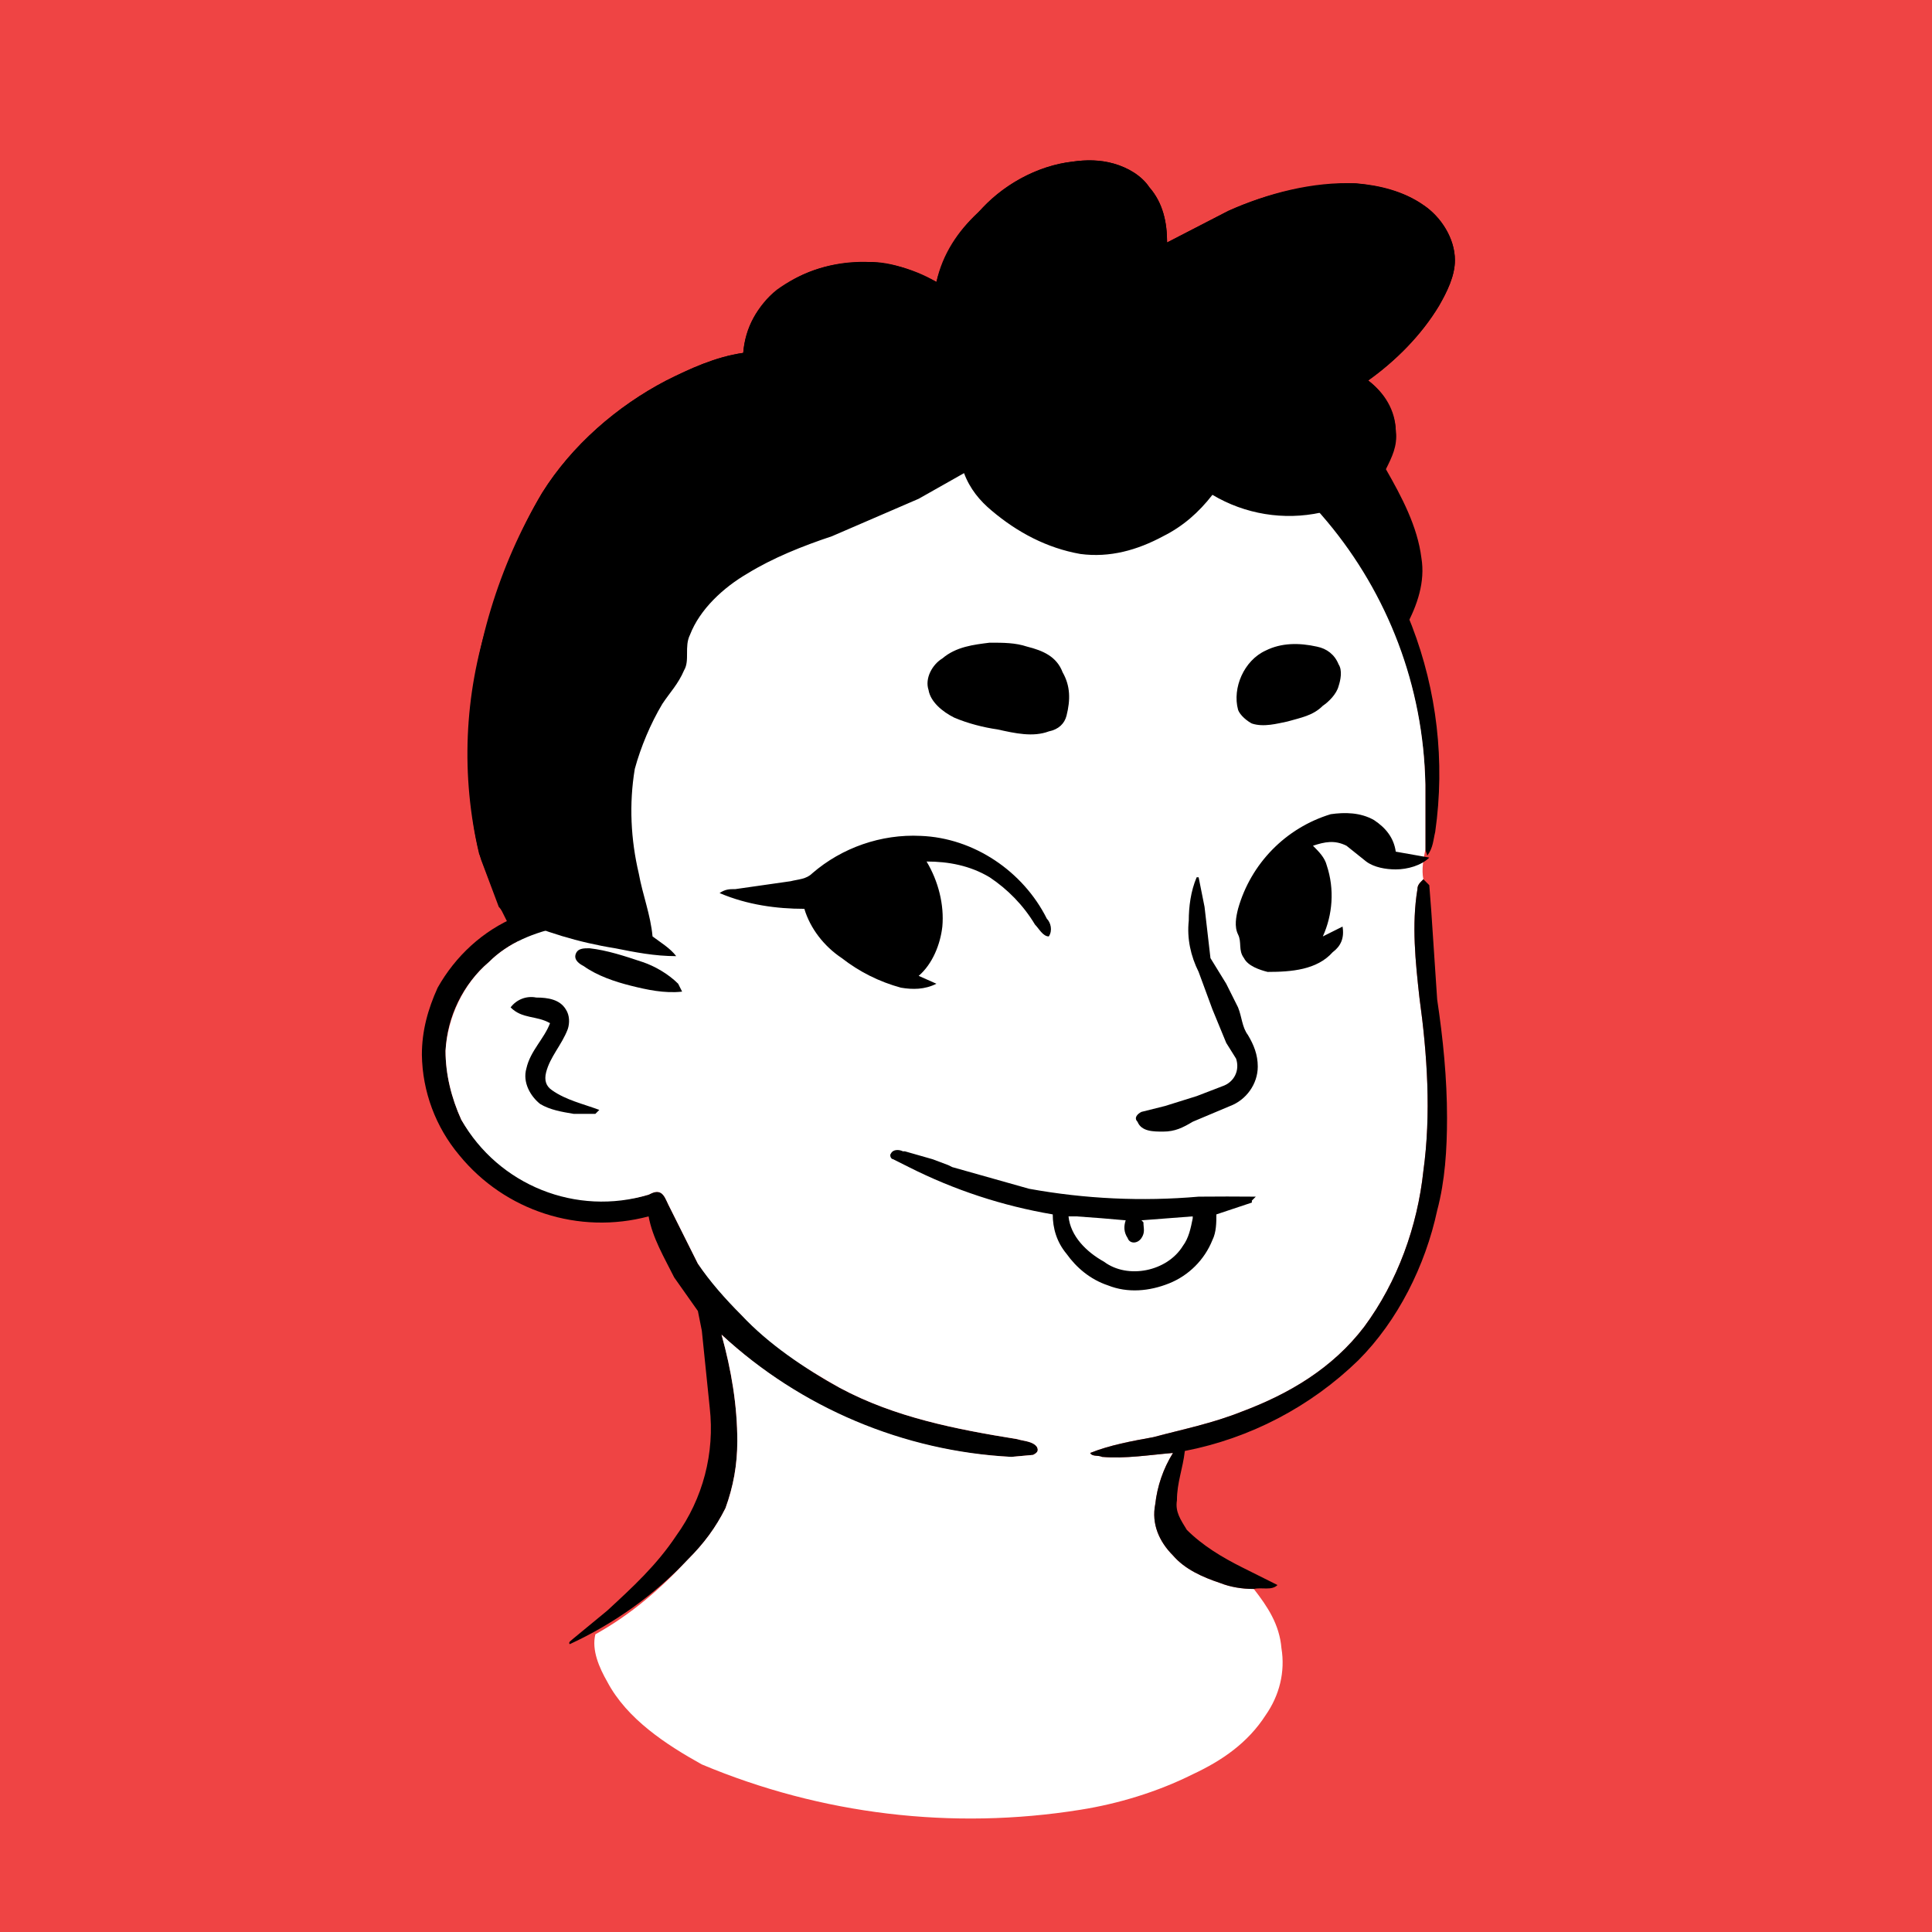
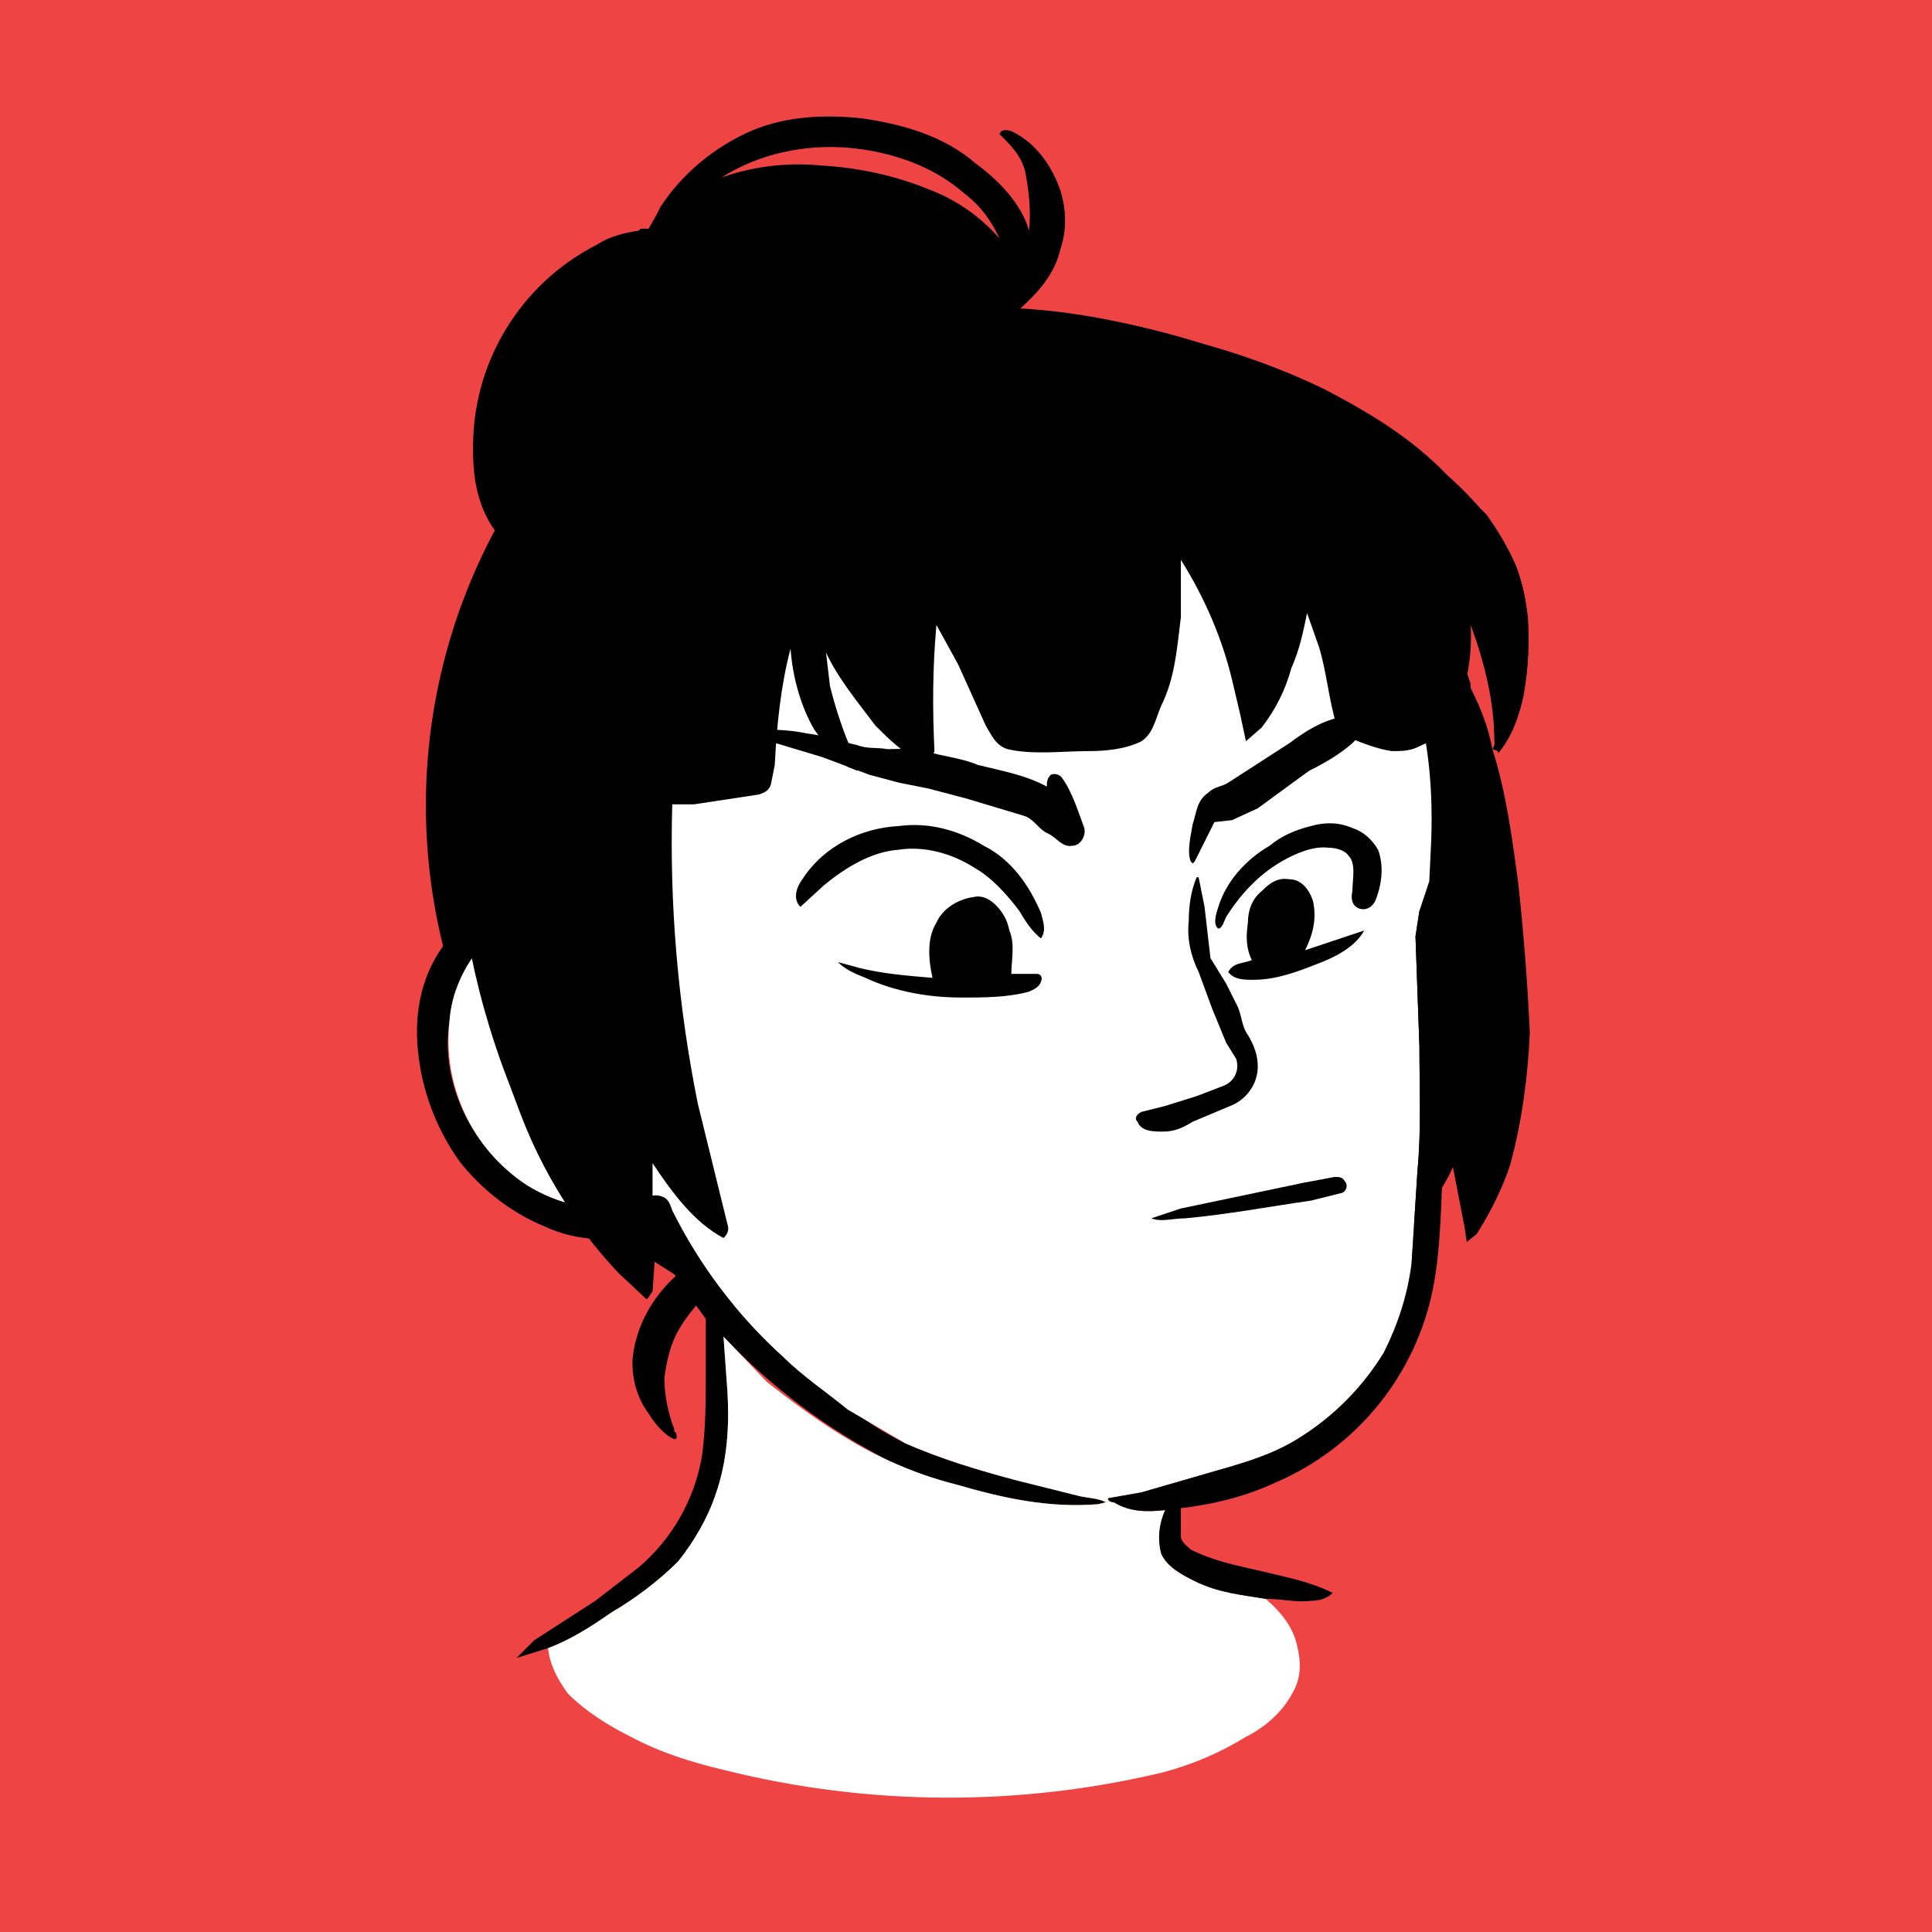
<svg xmlns="http://www.w3.org/2000/svg" viewBox="0 0 980 980" fill="none" shape-rendering="auto">
  <mask id="viewboxMask">
    <rect width="980" height="980" rx="0" ry="0" x="0" y="0" fill="#fff" />
  </mask>
  <g mask="url(#viewboxMask)">
    <rect fill="#ef4444" width="980" height="980" x="0" y="0" />
    <g transform="translate(10 -60)">
-       <path d="M534 142c7-1 14-1 21 1s14 6 18 12c7 8 9 18 9 28l31-16c20-9 43-15 65-14 12 1 24 4 34 11 9 6 16 17 16 28 0 8-4 16-8 23-9 15-22 28-36 38 8 6 14 15 14 26 1 7-2 13-5 19 8 14 16 29 18 45 2 12-2 24-8 35-6 10-15 18-26 21-2 0-3-2-4-4l-4-18c-4-19-9-37-15-56-9 1-17 1-26-1-8-2-16-4-23-9a85 85 0 0 1-62 30c-14 0-29-7-41-15-10-7-19-14-23-26l-25 14-41 17-33 14c-10 4-19 10-27 18-6 6-11 13-14 21l-1 13c-3 8-7 13-11 20-8 10-13 23-15 36-3 16-2 34 2 50 2 11 6 21 7 32 4 3 9 6 12 10l-17-1-13-3-2 2c9 3 19 5 27 11 3 3 6 5 8 9-8 0-15 0-22-2-9-2-17-4-25-8-4 2-8 7-13 7-6-2-10-8-14-12-5-4-9-10-12-15l-7-14-10-26a220 220 0 0 1 5-119c7-22 15-44 27-64 15-24 38-44 63-57 12-6 25-12 39-14 1-12 7-24 17-32a74 74 0 0 1 81-4c4-15 12-27 23-37 12-13 29-22 46-24Z" fill="#000000" />
-       <path d="M486 236c57-2 115 18 159 56a209 209 0 0 1 73 190c-1 4-1 8-4 12l-1-3v-33a215 215 0 0 0-172-206 235 235 0 0 0-270 153c-12 37-14 78-6 116 6-2 12-2 17-2 2 1 5 1 6 3s0 3-1 4l-12 4c-14 3-27 8-37 18a63 63 0 0 0-22 45c0 12 3 24 8 35 8 13 19 24 33 31 18 10 41 13 62 7 2-1 4-2 6-1s3 4 4 6l15 30a215 215 0 0 0 72 63c28 15 59 21 90 26 3 1 8 1 10 4 1 2 0 3-2 4l-11 1a231 231 0 0 1-147-62c5 18 8 36 8 54 0 12-2 23-6 34-5 10-11 18-19 26a196 196 0 0 1-60 43c-1-1 1-2 2-3l17-14c13-12 25-23 35-38a93 93 0 0 0 17-65l-4-39-2-10-12-17c-5-10-11-20-13-31a93 93 0 0 1-96-31 81 81 0 0 1-19-51c0-12 3-23 8-34 9-16 23-29 40-36-8-31-8-62-3-93 8-40 26-77 51-108 45-54 115-87 186-88Z" fill="#000" />
-       <path d="M541 252a214 214 0 0 1 172 206v33c-1 5-2 10-1 15-2 2-3 3-3 5-3 18-1 37 1 55 4 29 6 59 2 88-3 28-13 56-30 79-16 21-38 34-62 43-15 6-30 9-45 13-11 2-22 4-32 8 1 2 4 1 6 2 12 1 24-1 36-2-5 8-8 17-9 26-2 10 2 19 9 26 6 7 15 11 24 14 5 2 11 3 17 3 7 9 13 18 14 30 2 12-1 24-8 34-9 14-22 23-37 30-18 9-38 15-57 18a352 352 0 0 1-192-23c-18-10-38-23-48-42-4-7-8-16-6-24 18-10 33-23 47-38 8-8 14-16 19-26 4-11 6-22 6-34 0-18-3-36-8-54a235 235 0 0 0 147 62l11-1c2-1 3-2 2-4-2-3-7-3-10-4-31-5-62-11-90-26-18-10-36-22-50-37-8-8-16-17-22-26l-15-30c-1-2-2-5-4-6s-4 0-6 1a82 82 0 0 1-95-38c-5-11-8-23-8-35 1-17 9-34 22-45 10-10 23-15 37-18l12-4c1-1 2-2 1-4s-4-2-6-3c-5 0-11 0-17 2-8-38-6-79 6-116a236 236 0 0 1 270-153Z" fill="#ffffff" />
-       <path d="m712 506 3 3 1 13 3 45c3 20 5 40 5 60 0 16-1 32-5 47-6 28-20 56-40 76a174 174 0 0 1-88 46c-1 9-4 16-4 25-1 6 2 10 5 15 8 8 18 14 28 19l18 9c-3 3-8 1-12 2-6 0-12-1-17-3-9-3-18-7-24-14-7-7-11-16-9-26 1-9 4-18 9-26-12 1-24 3-36 2-2-1-5 0-6-2 10-4 21-6 32-8 15-4 30-7 45-13 24-9 46-22 62-43 17-23 27-51 30-79 4-29 2-59-2-88-2-18-4-37-1-55 0-2 1-3 3-5ZM262 566c6 0 12 1 15 6 2 3 2 7 1 10-3 8-9 14-11 22-1 4 0 7 3 9 7 5 16 7 24 10l-2 2h-11c-6-1-12-2-17-5-5-4-9-11-7-18 2-9 9-15 12-23-7-4-14-2-20-8 3-4 8-6 13-5Z" fill="#000" />
-       <path d="M665 473c7-1 15-1 22 3 6 4 10 9 11 16l17 3c-4 4-11 6-17 6-5 0-11-1-15-4l-10-8c-6-3-11-2-17 0 3 3 6 6 7 10 4 12 3 25-2 36l10-5c1 6-1 10-5 13-8 9-21 10-33 10-4-1-10-3-12-7-3-4-1-8-3-12s-1-9 0-13a70 70 0 0 1 47-48ZM457 484c27 1 52 18 64 42 2 2 3 6 1 9-3 0-5-4-7-6-6-10-14-18-23-24-10-6-21-8-32-8 6 10 9 22 8 33-1 9-5 19-12 25l9 4c-6 3-12 3-18 2-11-3-21-8-30-15-9-6-16-15-19-25-14 0-29-2-43-8 3-2 5-2 8-2l28-4c4-1 8-1 11-4 15-13 35-20 55-19Z" fill="#000000" />
-       <path d="M492 386c7 0 13 0 19 2 8 2 15 5 18 13 4 7 4 14 2 22-1 4-4 7-9 8-8 3-17 1-26-1-7-1-15-3-22-6-6-3-12-8-13-14-2-6 2-13 7-16 7-6 16-7 24-8ZM658 388c5 1 9 4 11 9 2 3 1 8 0 11-1 4-5 8-8 10-5 5-11 6-18 8-5 1-12 3-18 1-2-1-6-4-7-7-3-11 3-25 14-30 8-4 17-4 26-2Z" fill="#000000" />
+       <path fill-rule="evenodd" clip-rule="evenodd" d="M427 120c21 3 42 9 58 23 11 8 23 20 27 34 1-10 0-20-2-30-2-8-7-13-13-19 1-3 5-2 7-1 12 6 20 18 24 30 3 10 3 20 0 29-3 13-11 22-21 31a391 391 0 0 1 212 79l25 25c10 14 18 29 20 46 2 18 2 37-4 55-2 7-5 14-10 19l-3-1c7 22 10 45 13 67a1185 1185 0 0 1 6 77c-1 22-4 45-10 67-4 12-10 24-17 35l-5 4-1-7-6-31c-4 9-10 18-17 26-5 6-11 10-18 14l-3 3-9 6c-16 9-33 16-50 21a569 569 0 0 1-207 15v-1h-8c-19-3-38-8-55-15l-5-2-6-3c-6 6-11 12-15 19s-6 16-7 24c0 9 2 18 5 26v1l1 1c0 1 1 3-1 3-5-2-10-8-13-13-6-8-9-19-8-29 2-16 10-30 22-41l-11-7v1l-1 14-2 3-1 1-14-13c-18-19-33-41-43-65l-6-10-3-4a296 296 0 0 1-11-298c-8-11-11-25-11-39a115 115 0 0 1 63-106c6-4 14-6 21-7l1-1h4l4-7 2-4c11-17 28-31 47-39 17-7 36-8 55-6Zm-6 15c21 2 42 9 58 23 8 6 14 14 18 23a89 89 0 0 0-36-25c-17-7-36-11-54-12a118 118 0 0 0-51 6c19-12 42-17 65-15Zm316 243-1-1c0 8 0 16-2 24l2 6v2c5 10 9 20 11 31 2-3 1-6 1-10v-3a171 171 0 0 0-11-49Z" fill="#000000" />
+       <path d="M528 244c41 6 80 22 113 47 28 21 50 49 65 81 13 28 20 60 19 91-1 15-3 30-8 44h-2l1-21c1-30-2-59-13-87-10-30-28-57-50-79-42-40-98-62-156-63a243 243 0 0 0-196 94 207 207 0 0 0-40 139l2 25c8 0 19 0 25 7l-3 3-17 1c-12 1-24 5-33 13a64 64 0 0 0-17 39c-5 32 12 65 39 83 16 10 36 15 55 9 4-2 9-5 14-3 3 1 4 4 5 7a251 251 0 0 0 90 100c8 7 18 13 28 18 18 8 38 14 57 19l32 8c5 1 9 1 13 3l-4 1c-25 2-48-3-72-10-12-3-23-7-34-12a306 306 0 0 1-84-63l2 28c1 17 0 35-6 52-4 12-11 24-19 34-10 10-22 19-34 26-10 7-21 14-32 18l-16 5 9-9 31-20 22-17a95 95 0 0 0 32-56c2-14 2-28 2-43v-27c-10-14-22-29-27-46-17 8-38 7-55-1-17-7-32-19-43-33-12-17-19-36-21-56s2-40 15-56c9-10 22-18 35-21-4-14-6-29-6-44a234 234 0 0 1 83-173 249 249 0 0 1 199-55Z" fill="#000" />
+       <path d="M653 320c22 22 40 49 50 79 11 28 14 57 13 87l-1 21-5 15-2 13 2 56c0 21 1 42-1 63l-3 47c-2 16-7 31-14 45-11 18-26 33-44 44-13 8-27 12-41 16l-38 11-17 3c0 1 1 2 3 2 8 5 17 5 26 4-3 7-4 14-2 22 3 7 11 11 17 14 12 6 24 7 36 9 7 6 14 14 16 24 2 8 2 16-2 23-5 10-14 18-24 23-13 8-27 14-42 18a468 468 0 0 1-222-1c-17-4-33-9-48-17-12-6-23-13-32-22-5-7-9-14-10-23 11-4 22-11 32-18 12-7 24-16 34-26 8-10 15-22 19-34 6-17 7-35 6-52l-2-28 22 23c19 15 40 30 62 40 11 5 22 9 34 12 24 7 47 12 72 10l4-1c-4-2-8-2-13-3l-32-8c-19-5-39-11-57-19l-29-17c-11-9-23-17-33-27a251 251 0 0 1-56-74c-1-3-2-6-5-7-5-2-10 1-14 3-19 6-39 1-55-9a88 88 0 0 1-39-83c1-14 7-28 17-39 9-8 21-12 33-13l17-1 3-3c-6-7-17-7-25-7l-2-25a207 207 0 0 1 40-139 243 243 0 0 1 196-94c58 1 114 23 156 63Z" fill="#ffffff" />
+       <path d="M710 522c3 0 3 4 4 6 3 11 4 23 5 34l2 21c1 22 2 43 1 65-1 21-1 44-5 65a136 136 0 0 1-80 99c-15 7-31 11-48 13v15c1 3 3 4 5 6 12 6 23 8 36 11 12 3 24 5 36 11-3 3-7 4-11 4-7 1-15-1-23-1-12-2-24-3-36-9-6-3-14-7-17-14-2-8-1-15 2-22-9 1-18 1-26-4-2 0-3-1-3-2l17-3 38-11c14-4 28-8 41-16 18-11 33-26 44-44 7-14 12-29 14-45l3-47c2-21 1-42 1-63l-2-56 2-13ZM252 549c8 0 17 1 23 7 5 4 10 9 12 15 1 3 0 6-2 8l-13 8c-7 6-7 19 0 25 6 5 14 8 21 11 2 0 5 1 6 3-1 2-3 3-5 3-10 0-20-3-28-9-5-3-8-8-9-13-2-8-2-17 4-24 4-6 11-9 18-12-4-5-7-11-14-13-7-3-15-3-22-5l9-4Z" fill="#000" />
+       <g fill="#000000">
+         <path d="M446 479c15-2 30 2 43 10 14 7 23 20 29 34 1 4 3 9 0 13-5-4-8-9-11-14-6-8-14-17-23-22-11-7-25-11-38-9-14 1-27 9-38 18l-12 11c-4-4-2-10 1-14 11-17 30-26 49-27ZM676 480c6 2 10 6 13 11 3 8 2 17-1 25-1 3-4 6-8 5s-5-5-4-9c0-6 2-14-2-18-2-3-7-4-10-4-8-1-17 3-24 7-12 7-21 17-28 28-1 2-2 6-4 6-3-2-1-8 0-11 4-13 14-24 26-31 6-5 13-8 21-10 7-2 14-2 21 1Z" />
+         <path d="M644 506c6 0 10 5 12 11 2 9 0 17-4 25l30-10c-5 9-16 14-24 17-10 4-21 8-32 8-5 0-10 0-13-4 3-5 7-4 12-6-3-6-3-12-2-19 0-6 2-12 7-16 4-4 8-7 14-6ZM484 515c4-1 8 1 11 4 4 4 6 8 7 13 3 7 1 15 1 22h13c2 0 3 2 2 4-1 3-4 4-6 5-11 3-23 3-34 3-17 0-34-3-49-10-5-2-10-4-14-8l11 3c12 3 25 4 37 5-2-9-3-20 2-28 3-7 11-12 19-13Z" />
+       </g>
+       <path d="m688 421 1 2-13 14c-7 6-14 10-22 14l-26 19-13 6-9 1-10 20-1 1-1-1c-2-5 0-13 1-19 2-6 2-12 8-16 3-3 7-3 10-5l31-20c8-6 16-11 25-13l19-3ZM371 430c9 0 19 0 28 2 9 1 17 4 26 6 5 2 10 1 15 2 8 0 15-1 23 2 8 2 16 3 23 6 12 3 24 5 35 11 0-2 0-4 2-6 2-1 5 0 6 2 5 7 8 17 11 25 1 4-2 9-6 9-5 1-8-4-12-6-5-2-7-7-12-9l-30-9-19-5-15-3-15-4-24-9-30-9-6-5Z" fill="#000000" />
      <path d="M597 505h1l3 15 3 26 8 13 6 12c2 5 2 10 5 14 3 5 5 10 5 16 0 9-6 17-14 20l-19 8c-5 3-9 5-15 5-5 0-11 0-13-5-2-2 0-4 2-5l12-3 16-5 13-5c6-2 9-8 7-14l-5-8-7-17-7-19c-4-8-6-17-5-26 0-7 1-15 4-22Z" fill="#000000" />
-       <path fill-rule="evenodd" clip-rule="evenodd" d="m463 648-14-4h-1c-2-1-5-1-6 1-1 1 0 3 1 3l6 3 2 1a257 257 0 0 0 73 24c0 7 2 14 7 20 5 7 12 13 21 16 10 4 21 3 31-1s18-12 22-22c2-4 2-9 2-13l18-6v-1l2-2a1497 1497 0 0 0-29 0 324 324 0 0 1-86-4l-39-11-2-1-8-3Zm69 29c1 10 9 18 18 23 12 9 32 5 40-8 3-4 4-9 5-14v-1l-26 2 1 1c0 3 1 5-1 8s-6 3-7 0c-2-3-2-6-1-9a1036 1036 0 0 0-25-2h-4Z" fill="#000000" />
-       <path d="M534 142c7-1 14-1 21 1s14 6 18 12c7 8 9 18 9 28l31-16c20-9 42-14 64-14 12 1 25 4 35 11 9 6 16 17 16 28 0 8-4 16-8 23-9 15-22 28-36 38 9 7 15 18 14 30-1 8-6 17-11 23-7 8-17 12-27 14a76 76 0 0 1-55-9c-7 9-15 16-25 21-13 7-27 11-42 9-17-3-32-11-45-22-6-5-11-11-14-19l-23 13-44 19c-15 5-30 11-43 19-12 7-24 18-29 31-3 6 0 13-3 18-3 7-7 11-11 17-6 10-11 22-14 33-3 18-2 36 2 53 2 11 6 21 7 32 4 3 9 6 12 10-11 0-21-2-31-4a206 206 0 0 1-53-16c-3 0-4-3-6-5l-9-24c-6-21-6-42-6-64a265 265 0 0 1 37-122c15-24 38-44 63-57 12-6 25-12 39-14 1-13 7-24 18-32 12-10 28-14 43-14 13-1 25 4 37 10 3-14 11-26 21-35 12-14 30-24 48-26ZM289 541c9 1 18 4 27 7 6 2 13 6 18 11l2 4c-9 1-18-1-26-3s-17-5-24-10c-2-1-5-3-4-6s4-3 7-3Z" fill="#000000" />
+       <path d="M667 657c2 0 4 0 5 2 2 2 1 5-1 6l-16 4c-21 3-42 7-64 9-6 0-12 2-17 0l15-5 62-13 16-3Z" fill="#000000" />
+       <path d="M492 216c35 0 70 7 103 17 23 6 45 14 66 24 23 12 45 25 63 44 15 13 27 28 35 46 3 8 5 17 6 26 1 13 0 26-2 39-2 10-6 22-13 30l-2-6c0-20-5-40-12-59 1 19-3 40-15 55-4 4-8 5-12 7s-9 2-13 2c-7-1-15-4-22-7-2-2-5-3-6-6-4-13-5-27-9-40l-6-17c-2 10-4 19-8 28-3 11-8 21-15 30l-8 7-3-14-4-17c-5-21-14-42-26-61v29c-2 16-3 31-10 45-3 7-4 14-10 18-8 4-18 5-27 5-13 0-28 2-41-1-6-2-8-7-11-12l-14-31-11-20c-2 22-2 43-1 64-1 2 0 4-2 5-1 2-3 1-5 0-9-4-16-11-23-18-9-12-19-24-25-37l2 17c3 12 7 24 12 35l2 8-5-2c-7-5-12-12-17-19-7-12-11-27-12-41-5 19-7 39-8 59l-2 10c-1 3-3 4-6 5l-33 5h-11a670 670 0 0 0 13 152l15 61c1 3 0 5-2 7-15-8-26-23-36-38v63l-3 6a245 245 0 0 1-64-94l-6-16a397 397 0 0 1-27-151c1-40 9-80 26-116a217 217 0 0 1 76-91l31-17c11-4 22-9 34-10 10-1 21-3 31 0 4 1 8-1 12-2 20-4 41-6 61-6Z" fill="#000000" />
    </g>
    <g transform="translate(10 -60)" />
  </g>
</svg>
